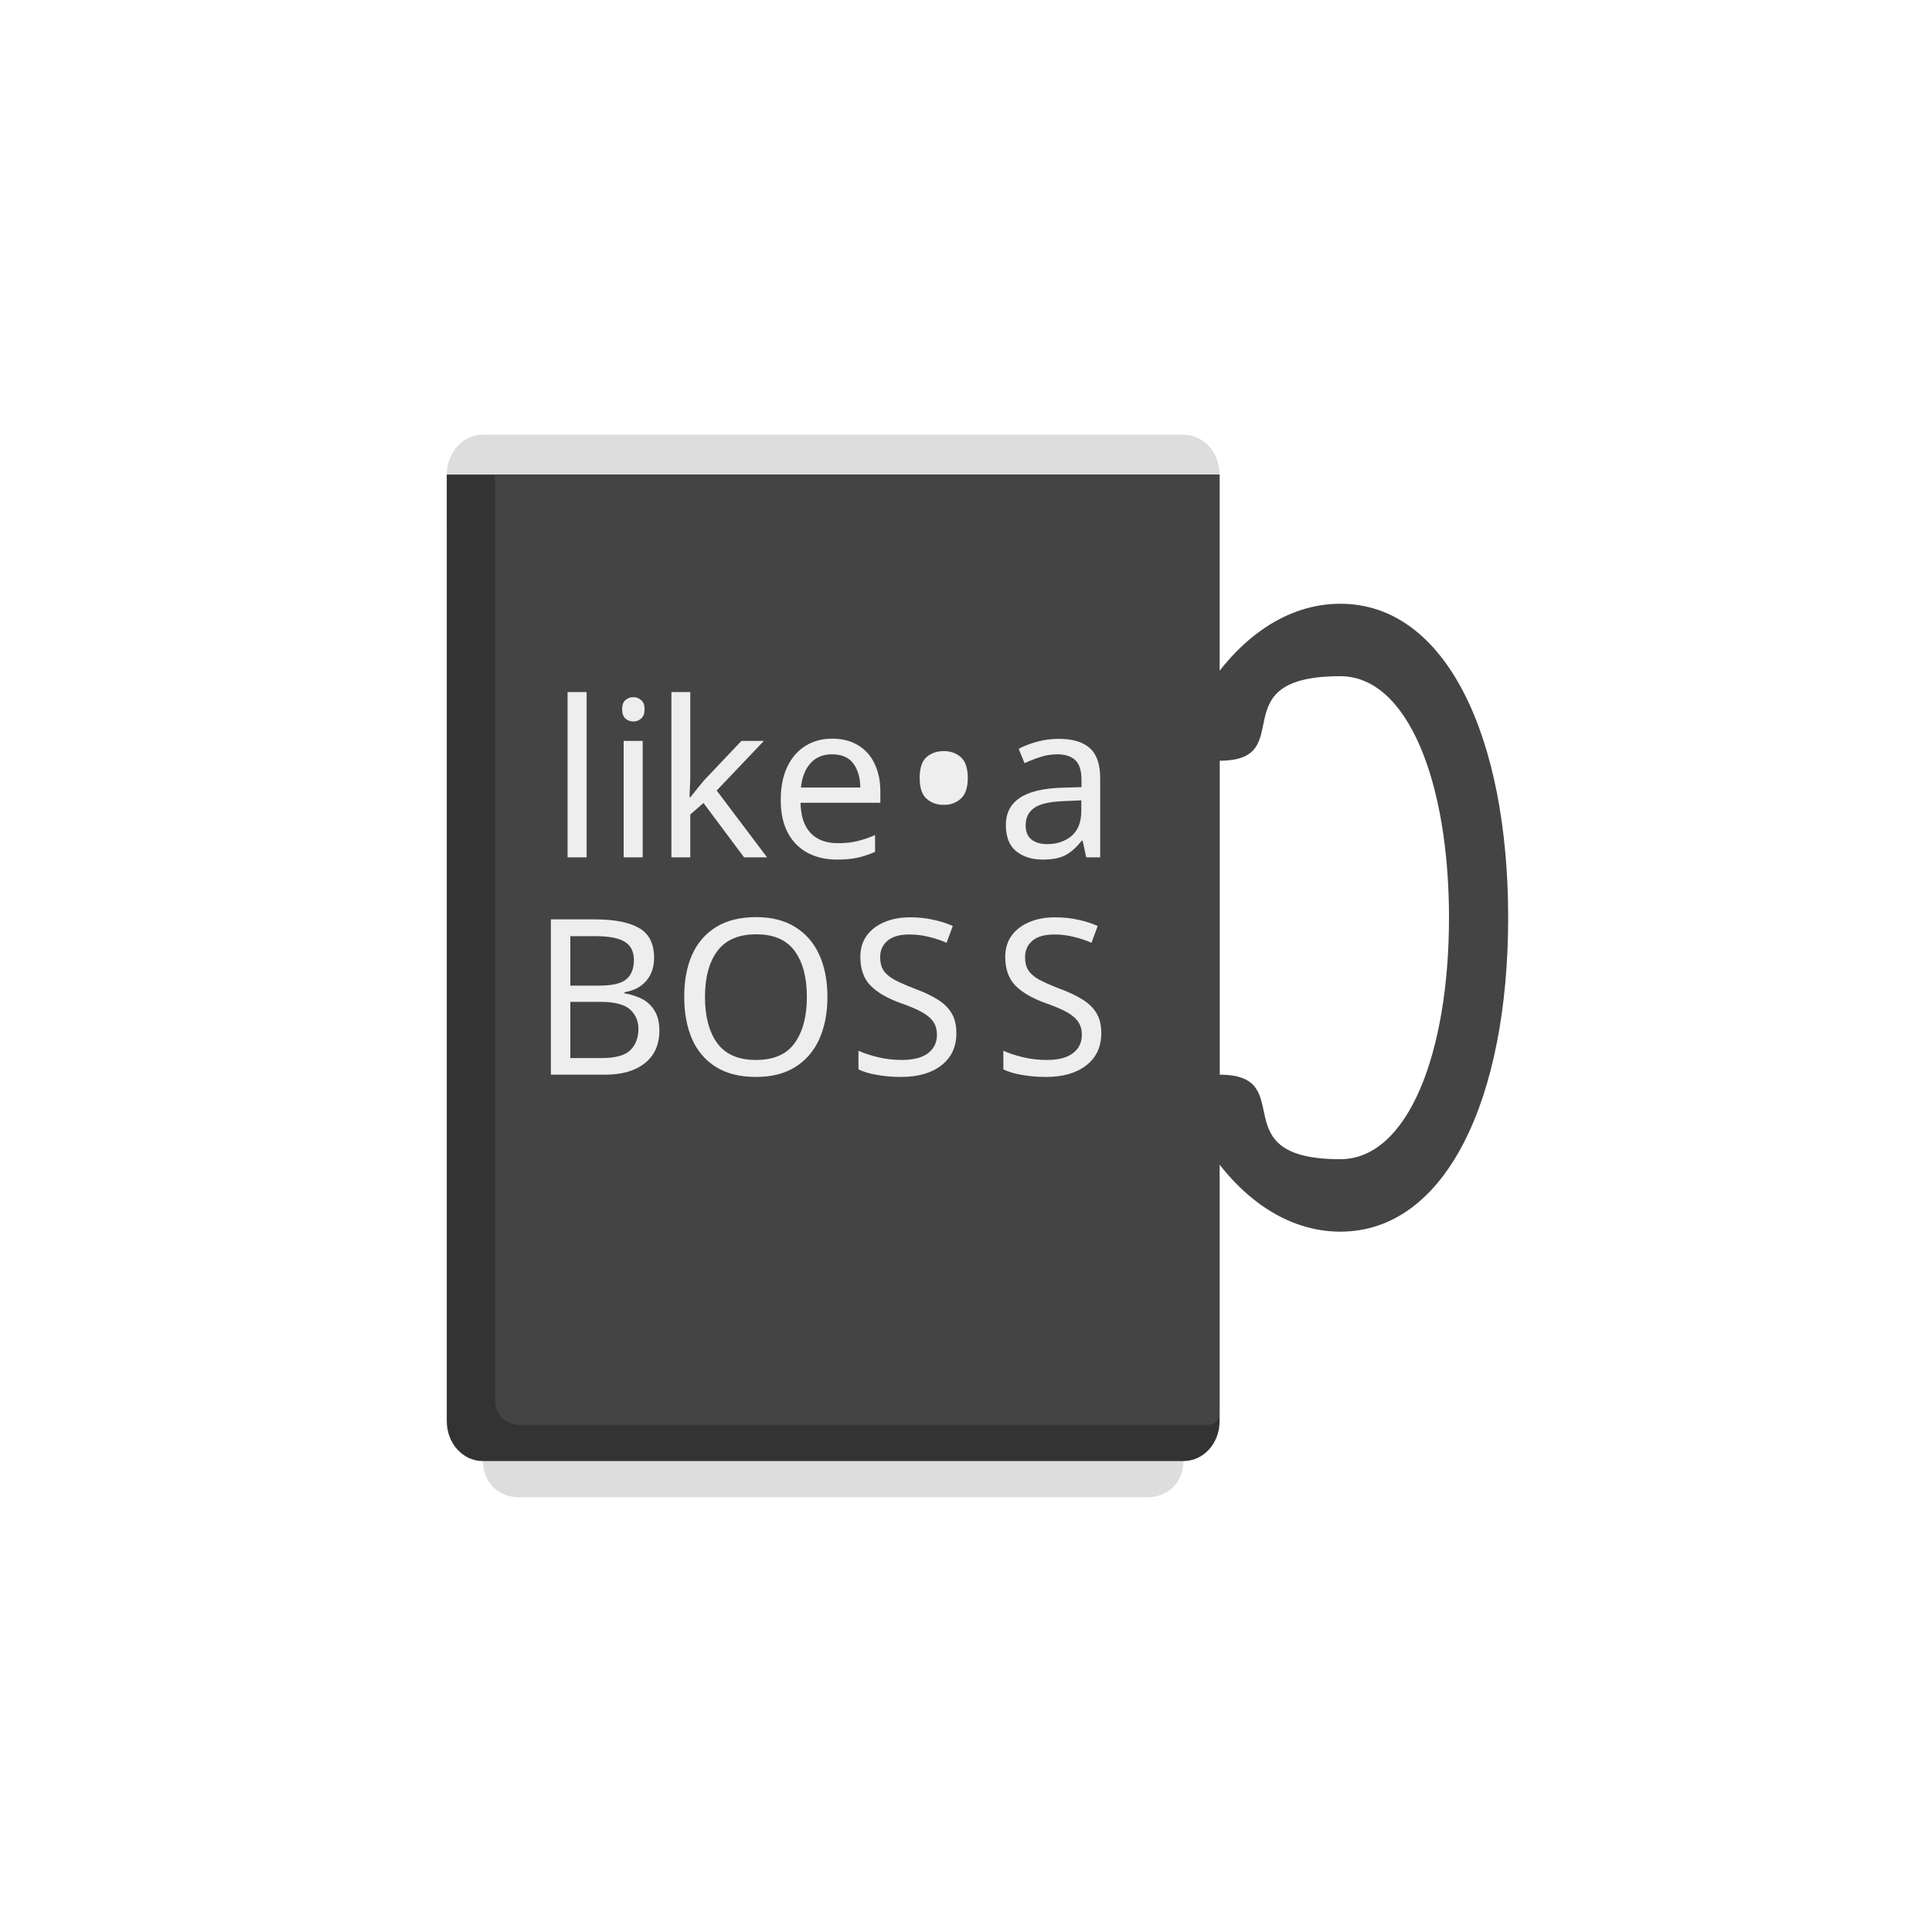
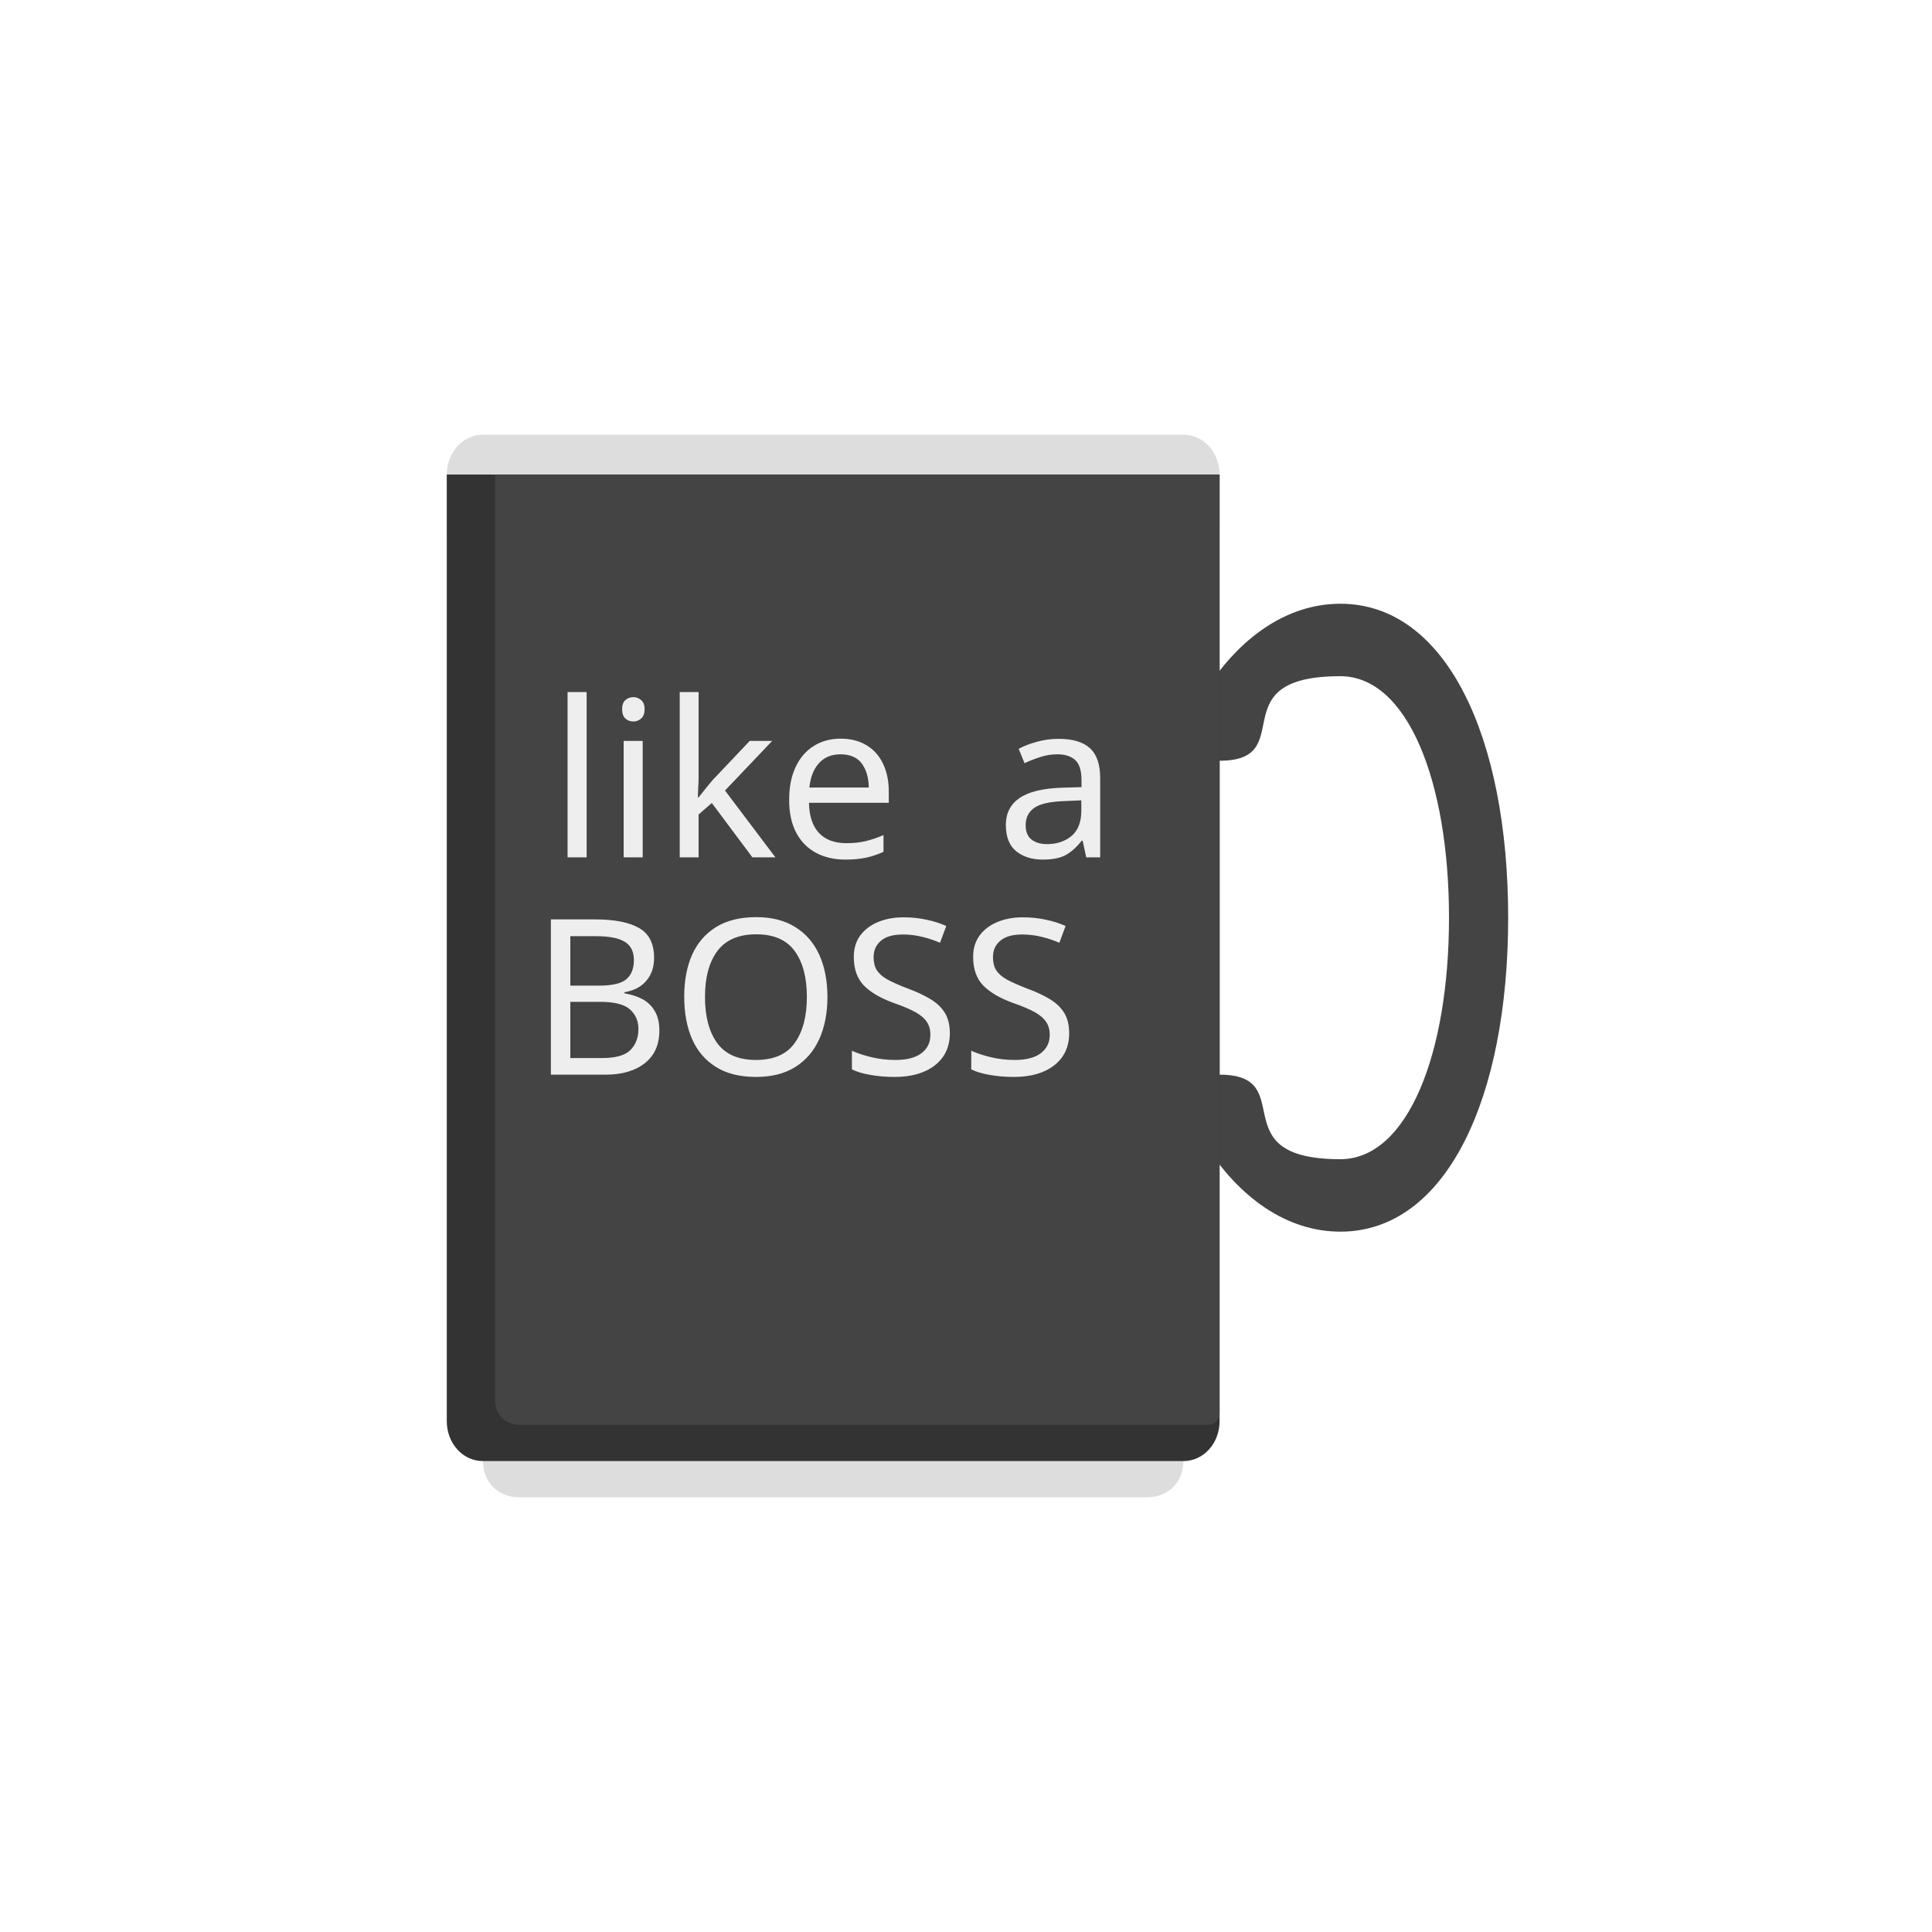
- <svg xmlns="http://www.w3.org/2000/svg" width="160px" height="160px" viewBox="0 0 160 160">
+ <svg xmlns="http://www.w3.org/2000/svg" width="160px" height="160px" viewBox="0 0 160 160" role="img" aria-labelledby="title" aria-describedby="desc">
  <path fill="#444444" d="M111,50c-8.8,0-16,11.1-16,26s7.2,26,16,26s13.9-11.1,13.9-26     S119.8,50,111,50z M101,63c6.7,0-0.1-7,10-7c5.6,0,9,8.8,9,20s-3.4,20-9,20     c-10,0-3.3-7-10-7V63z" />
  <path fill="#dddddd" d="M40,108v13c0,1.8,1.3,3,3,3h52c1.7,0,3-1.2,3-3v-13H40z" />
  <path fill="#dddddd" d="M98,36H40c-1.7,0-3,1.5-3,3.3V44h64v-4.7C101,37.5,99.7,36,98,36z" />
  <path fill="#333333" d="M37,39.3v78.4c0,1.8,1.3,3.3,3,3.3h58c1.7,0,3-1.5,3-3.3     V39.3H37z" />
  <path fill="#444444" d="M41,39.3V116c0,1.1,0.9,2,2,2h57c0.6,0,1-0.4,1-1V39.3H41z" />
-   <text transform="matrix(1 0 0 1 45.4722 71)" fill="#eeeeee" font-family="'Helvetica-Bold'" font-size="18">li</text>
-   <text transform="matrix(1 0 0 1 54.0722 71)" fill="#eeeeee" font-family="'Helvetica-Bold'" font-size="18">k</text>
-   <text transform="matrix(1 0 0 1 63.67221 71)" fill="#eeeeee" font-family="'Helvetica-Bold'" font-size="18">e</text>
-   <text transform="matrix(1 0 0 1 74.77222 71)" fill="#eeeeee" font-family="'Helvetica-Bold'" font-size="18">•</text>
+   <text transform="matrix(1 0 0 1 45.4722 71)" fill="#eeeeee" font-family="'Helvetica-Bold'" font-size="18">like</text>
  <text transform="matrix(1 0 0 1 82.4722 71)" fill="#eeeeee" font-family="'Helvetica-Bold'" font-size="18">a </text>
-   <text transform="matrix(1 0 0 1 43.87219 89)" fill="#eeeeee" font-family="'Helvetica-Bold'" font-size="18">BO</text>
-   <text transform="matrix(1 0 0 1 70.17221 89)" fill="#eeeeee" font-family="'Helvetica-Bold'" font-size="18">S</text>
-   <text transform="matrix(1 0 0 1 82.17221 89)" fill="#eeeeee" font-family="'Helvetica-Bold'" font-size="18">S</text>
+   <text transform="matrix(1 0 0 1 43.87219 89)" fill="#eeeeee" font-family="'Helvetica-Bold'" font-size="18">BOSS</text>
  <line fill="none" x1="101" y1="94" x2="101" y2="97" />
</svg>
